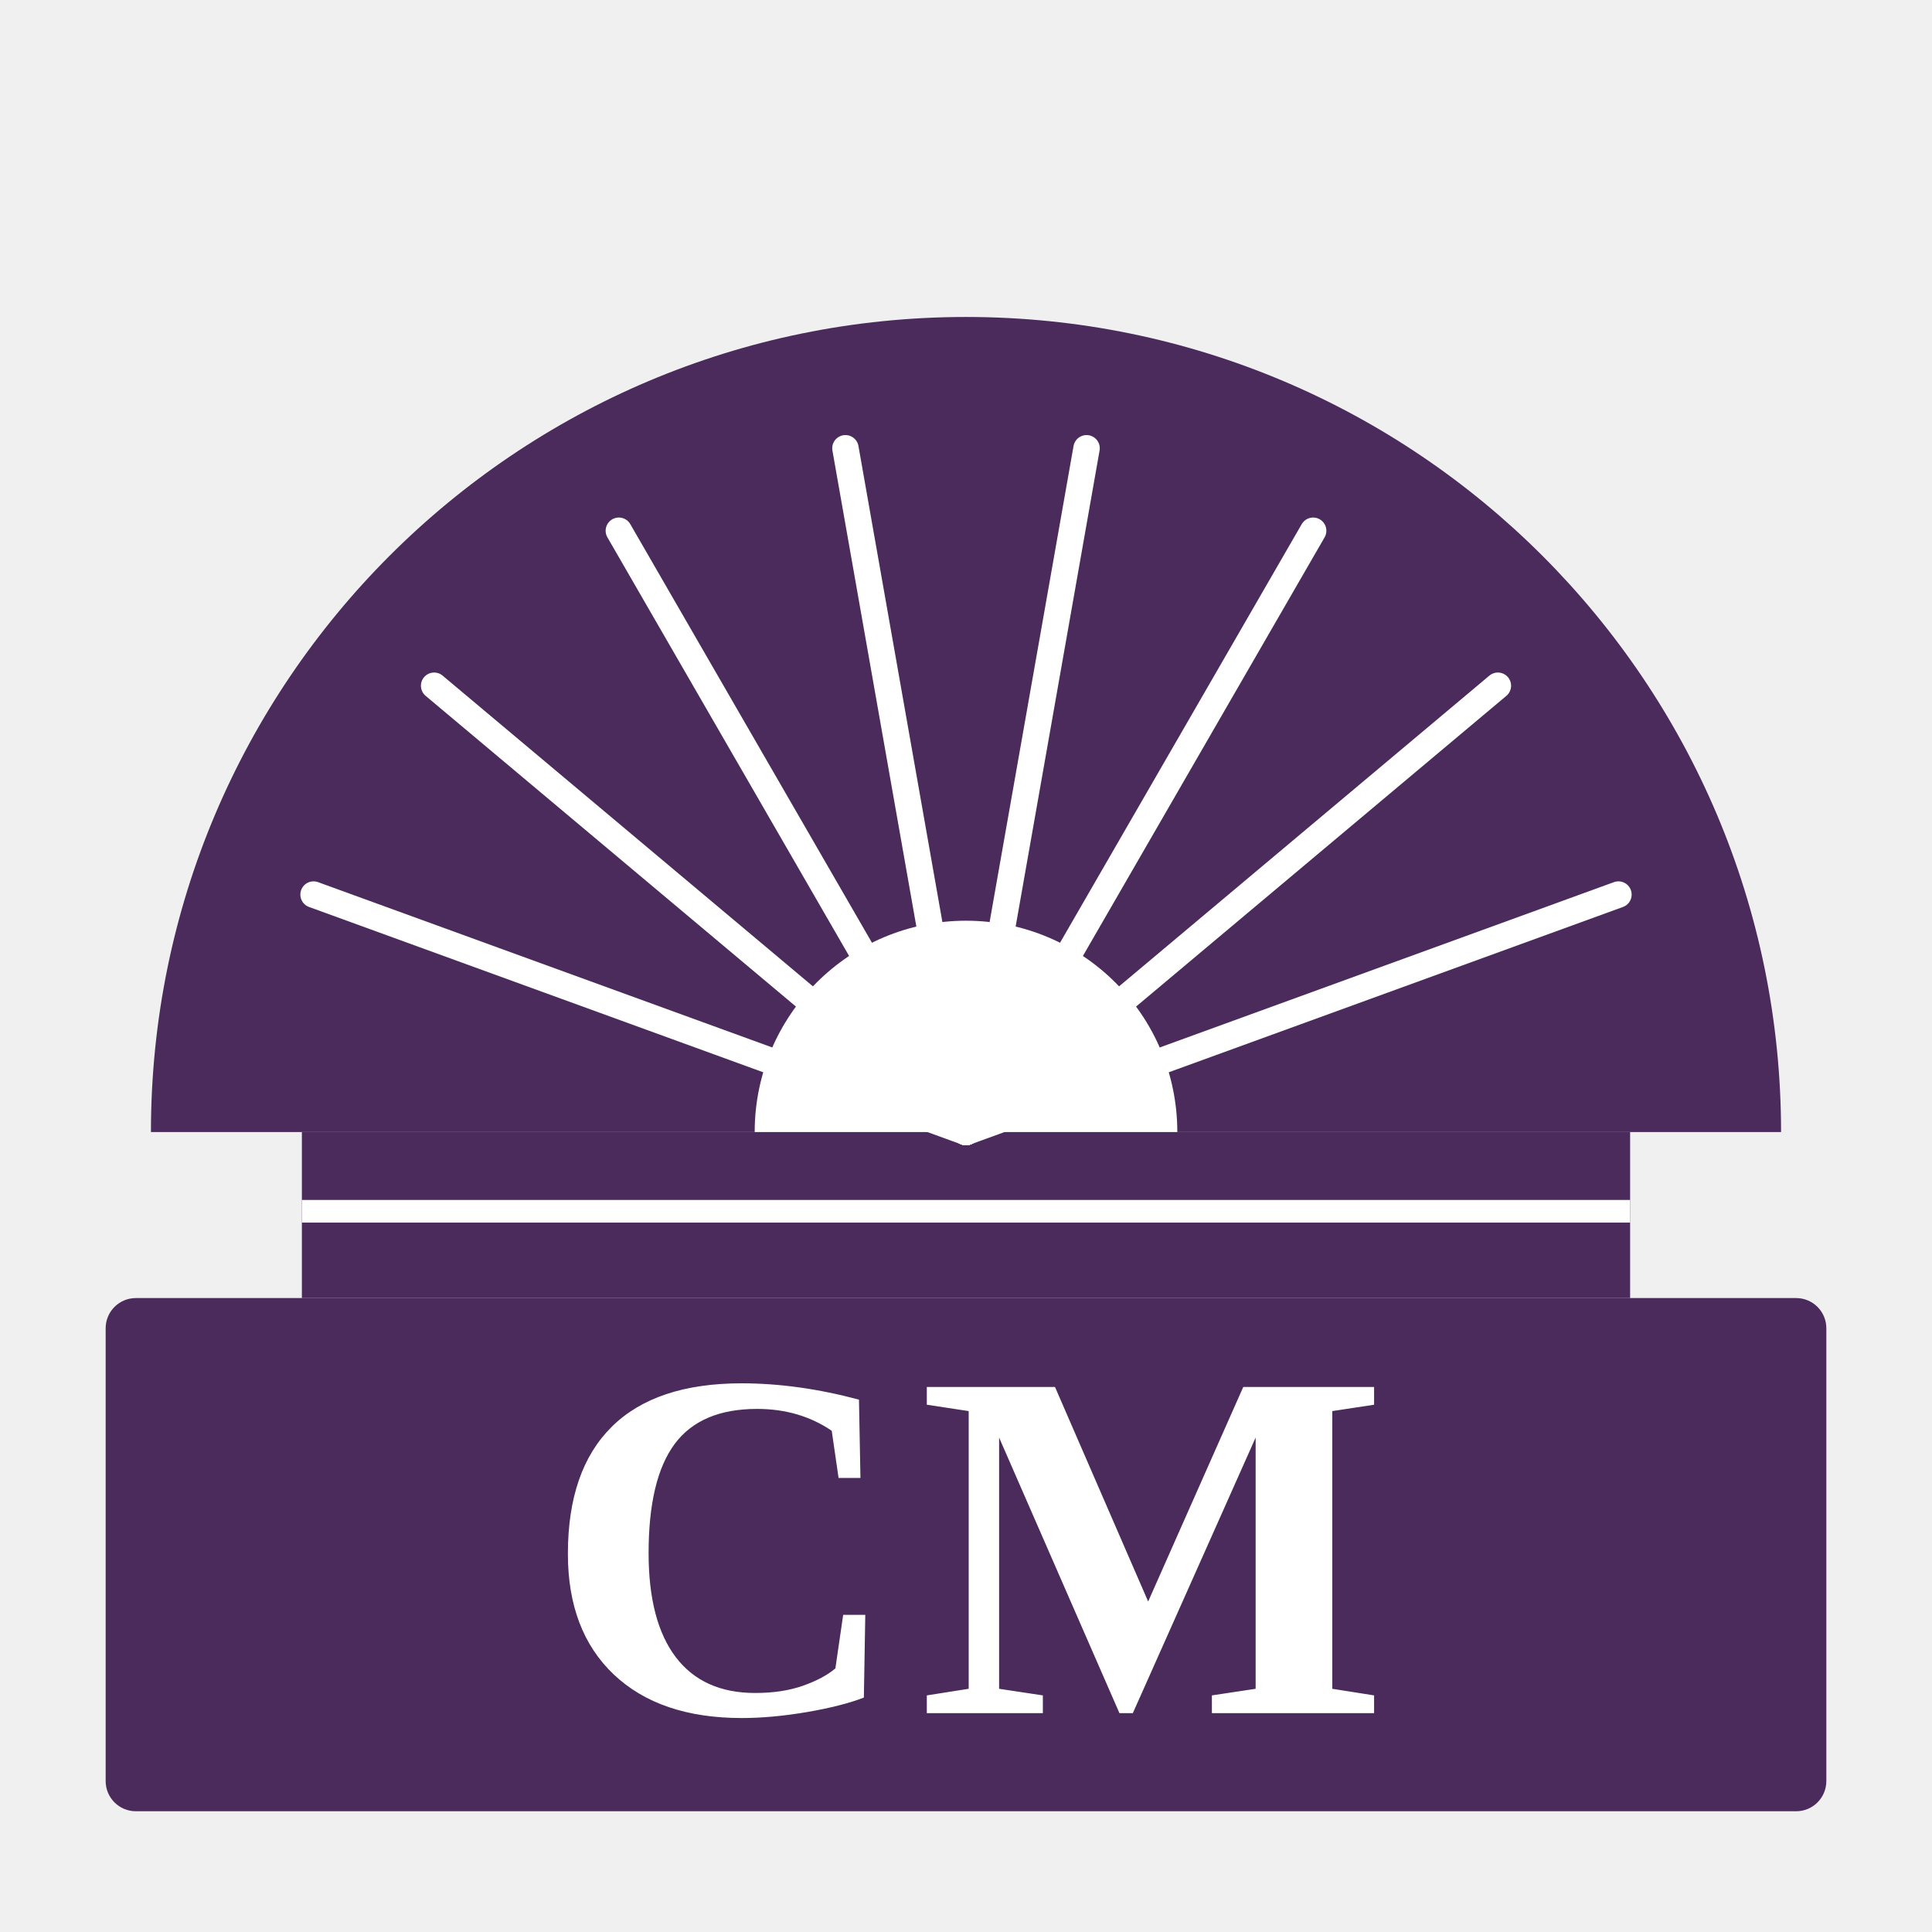
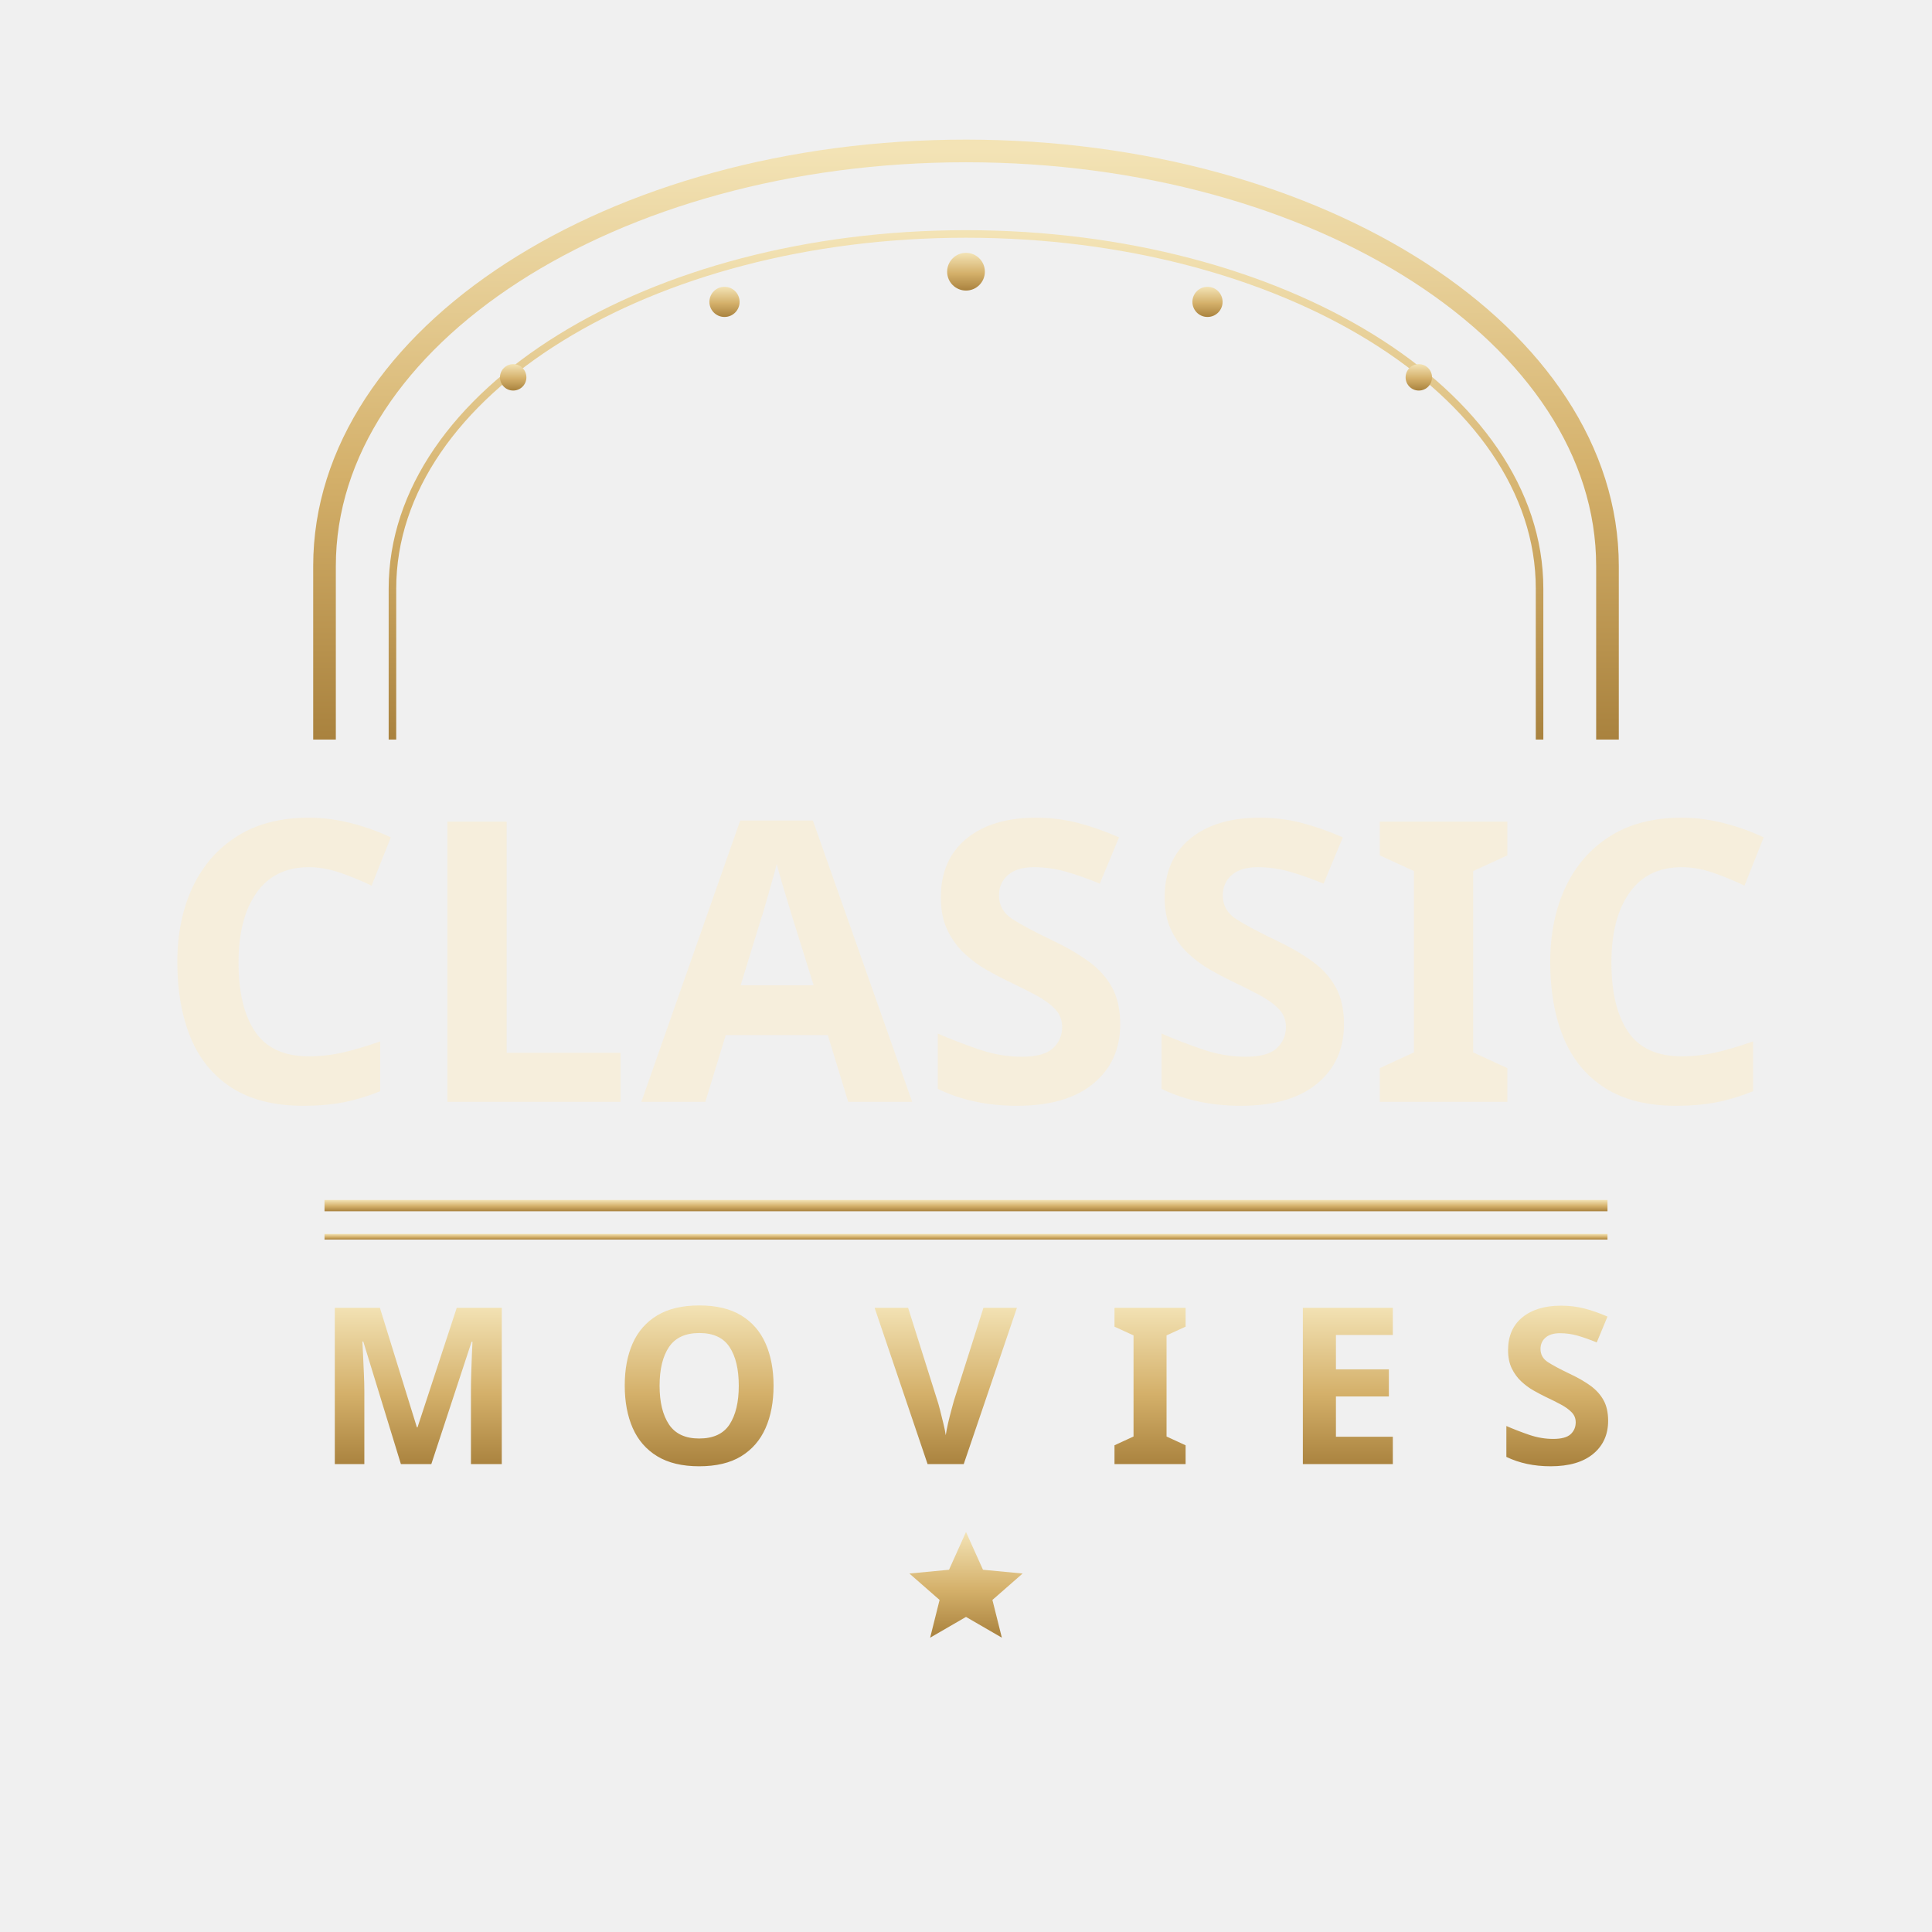
<svg xmlns="http://www.w3.org/2000/svg" viewBox="0 0 512 512">
-   <g fill="#4A2B5C">
-     <path d="M40,300 A216,216 0 0 1 472,300 Z" />
-     <rect x="80" y="300" width="352" height="44" />
-     <rect x="28" y="344" width="456" height="136" rx="8" />
+   <defs>
+     <linearGradient id="brass" x1="0" y1="0" x2="0" y2="1">
+       <stop offset="0" stop-color="#F3E3B5" />
+       <stop offset="0.55" stop-color="#D4B06A" />
+       <stop offset="1" stop-color="#A9823E" />
+     </linearGradient>
+   </defs>
+   <g fill="none" stroke="url(#brass)">
+     <path d="M86 196 V150 A170 110 0 0 1 426 150 V196" stroke-width="6" />
+     <path d="M104 196 V156 A152 94 0 0 1 408 156 V196" stroke-width="2" />
  </g>
-   <g stroke="#FFFFFF" stroke-width="7" stroke-linecap="round">
-     <line x1="256" y1="300" x2="72" y2="300" transform="rotate(20 256 300)" />
-     <line x1="256" y1="300" x2="72" y2="300" transform="rotate(40 256 300)" />
-     <line x1="256" y1="300" x2="72" y2="300" transform="rotate(60 256 300)" />
-     <line x1="256" y1="300" x2="72" y2="300" transform="rotate(80 256 300)" />
-     <line x1="256" y1="300" x2="72" y2="300" transform="rotate(100 256 300)" />
-     <line x1="256" y1="300" x2="72" y2="300" transform="rotate(120 256 300)" />
-     <line x1="256" y1="300" x2="72" y2="300" transform="rotate(140 256 300)" />
-     <line x1="256" y1="300" x2="72" y2="300" transform="rotate(160 256 300)" />
+   <g fill="url(#brass)">
+     <circle cx="256" cy="72" r="5" />
+     <circle cx="192" cy="80" r="4" />
+     <circle cx="320" cy="80" r="4" />
+     <circle cx="136" cy="100" r="3.5" />
+     <circle cx="376" cy="100" r="3.5" />
  </g>
-   <path d="M200,300 A56,56 0 0 1 312,300 Z" fill="#FFFFFF" />
-   <rect x="80" y="318" width="352" height="6" fill="#FFFFFF" />
-   <text x="256" y="454" font-family="Bodoni 72" font-weight="bold" font-size="132" letter-spacing="4" text-anchor="middle" fill="#FFFFFF">CM</text>
+   <text x="256" y="292" text-anchor="middle" font-family="Didot" font-weight="700" font-size="104" letter-spacing="2" fill="#F6EEDC">CLASSIC</text>
+   <rect x="86" y="318" width="340" height="3" fill="url(#brass)" />
+   <rect x="86" y="327" width="340" height="1.5" fill="url(#brass)" />
+   <text x="256" y="388" text-anchor="middle" font-family="DIN Condensed" font-weight="700" font-size="58" letter-spacing="24" fill="url(#brass)">MOVIES</text>
+   <path d="M86 420 H214 M298 420 H426" stroke="url(#brass)" stroke-width="2" />
+   <path d="M256 406 L260.5 416 L271 417 L263 424 L265.5 434 L256 428.5 L246.5 434 L249 424 L241 417 L251.5 416 Z" fill="url(#brass)" />
</svg>
